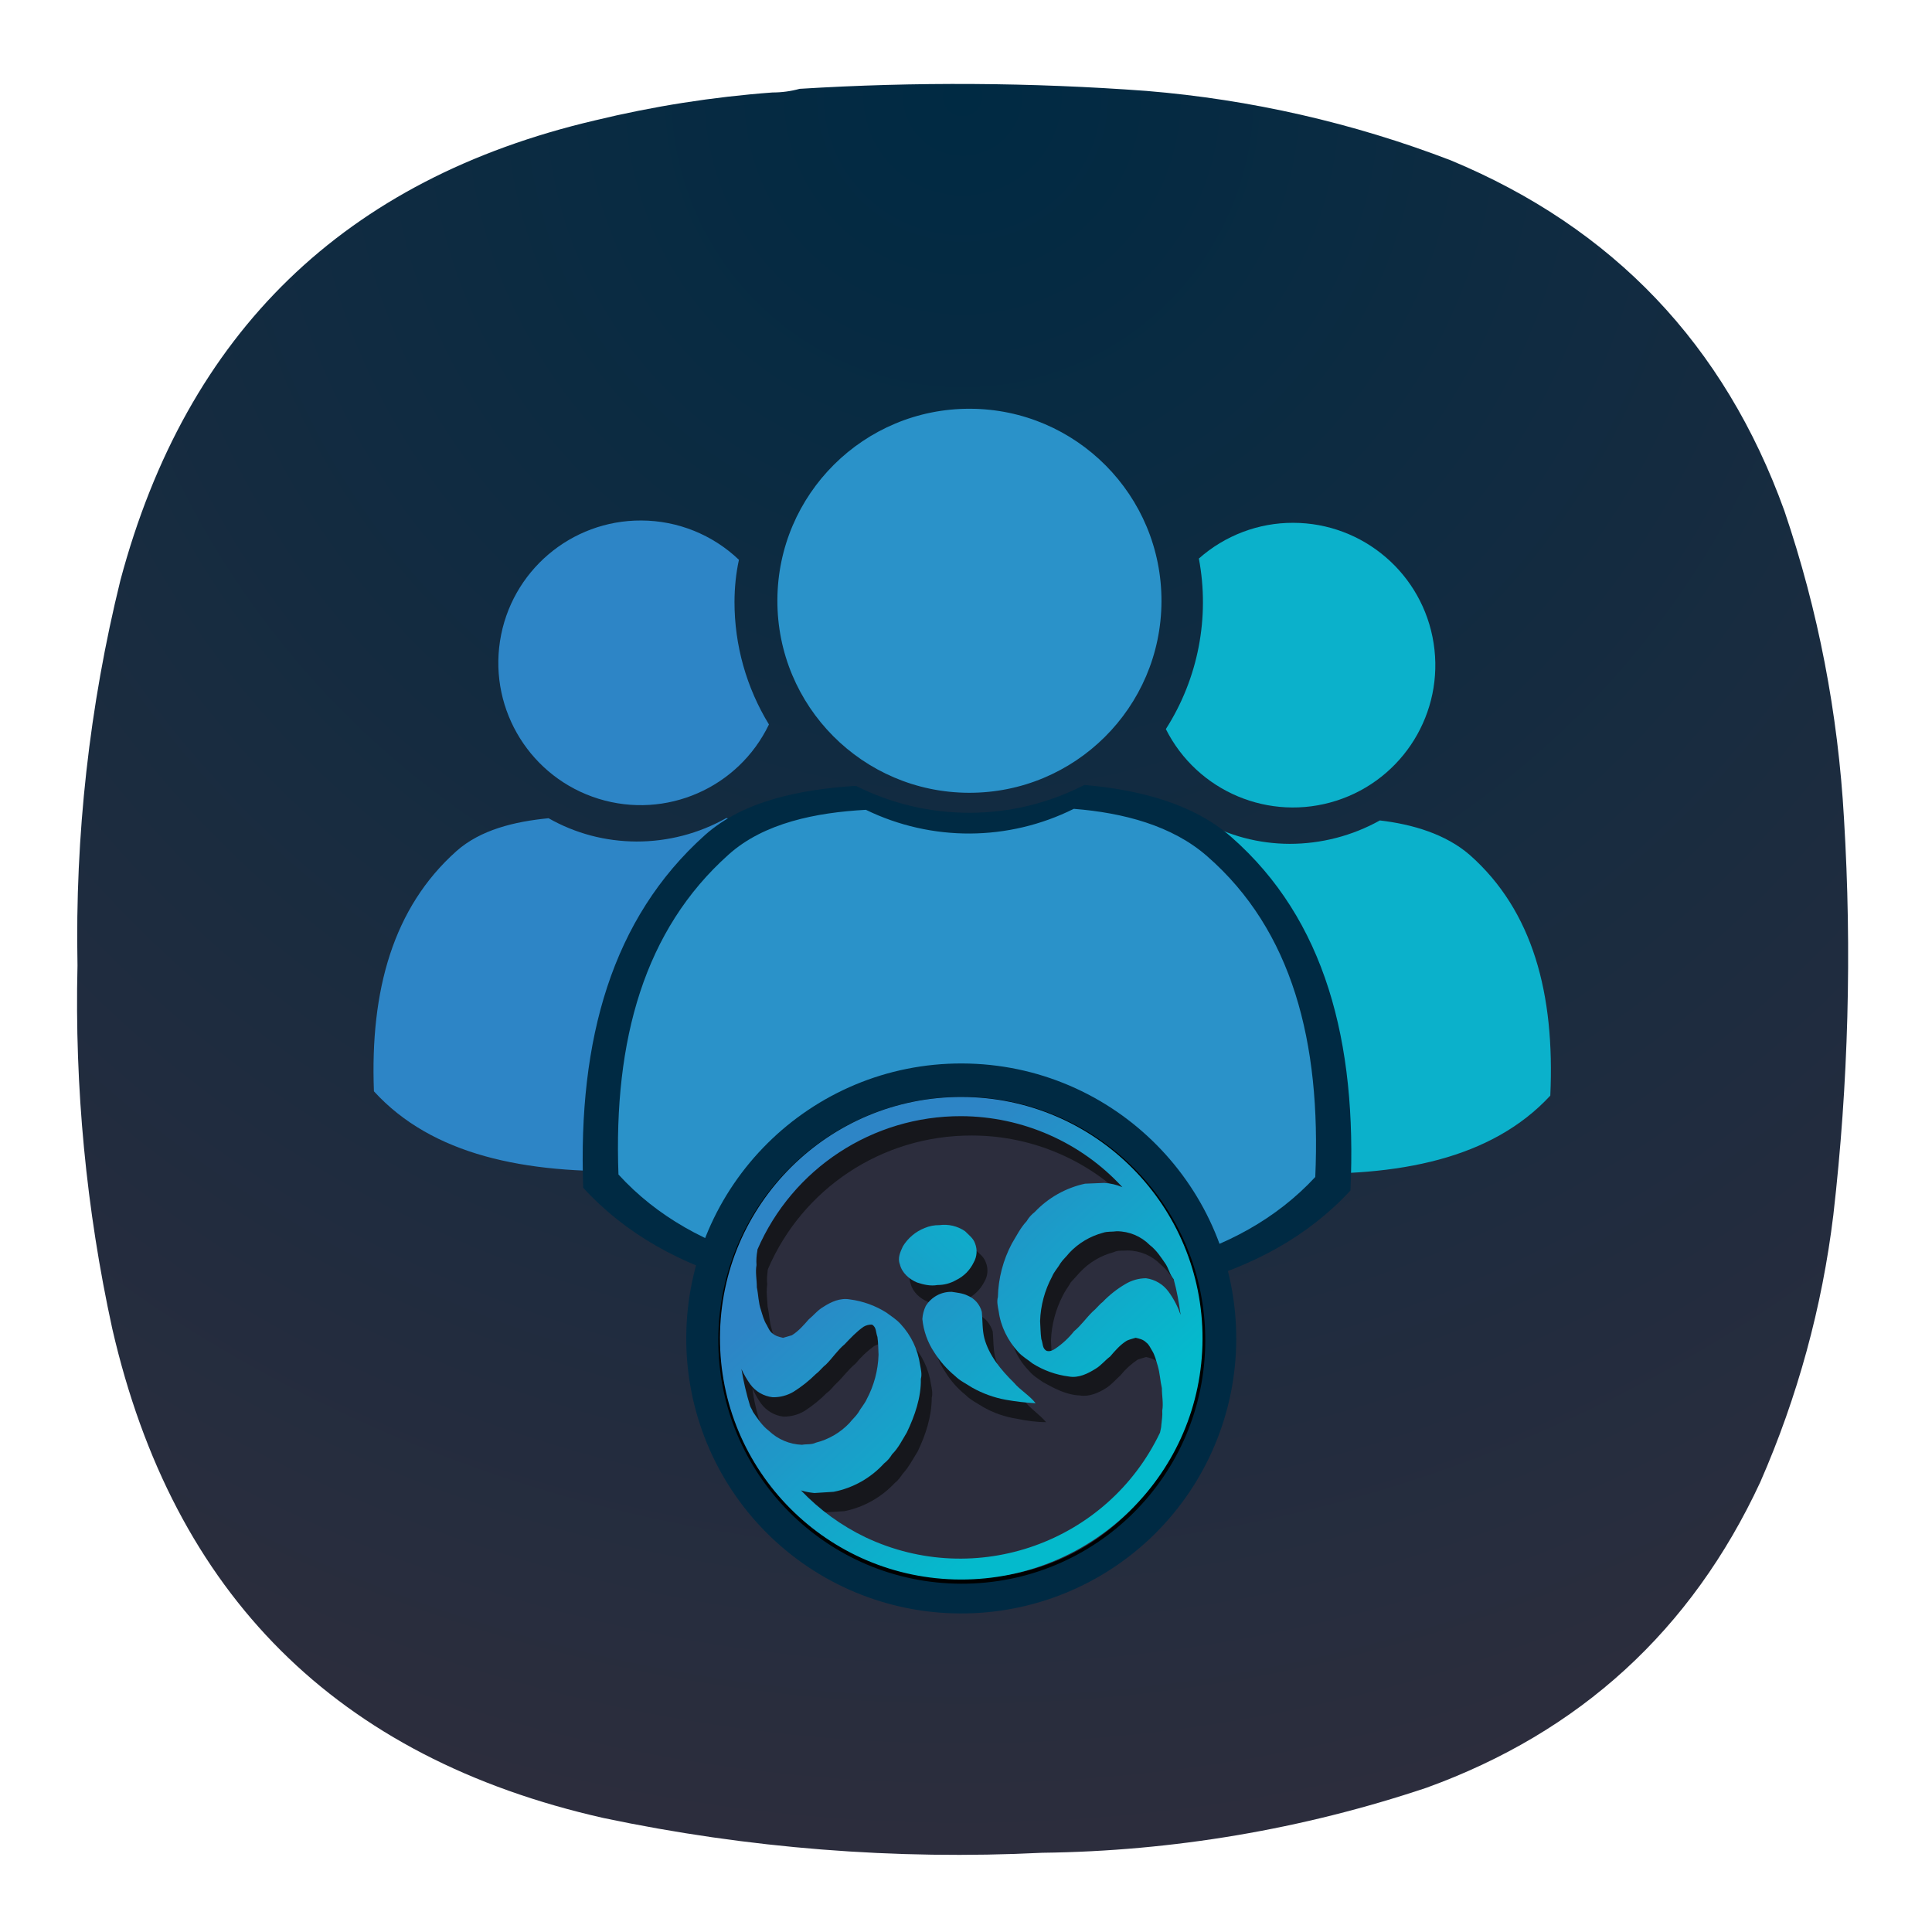
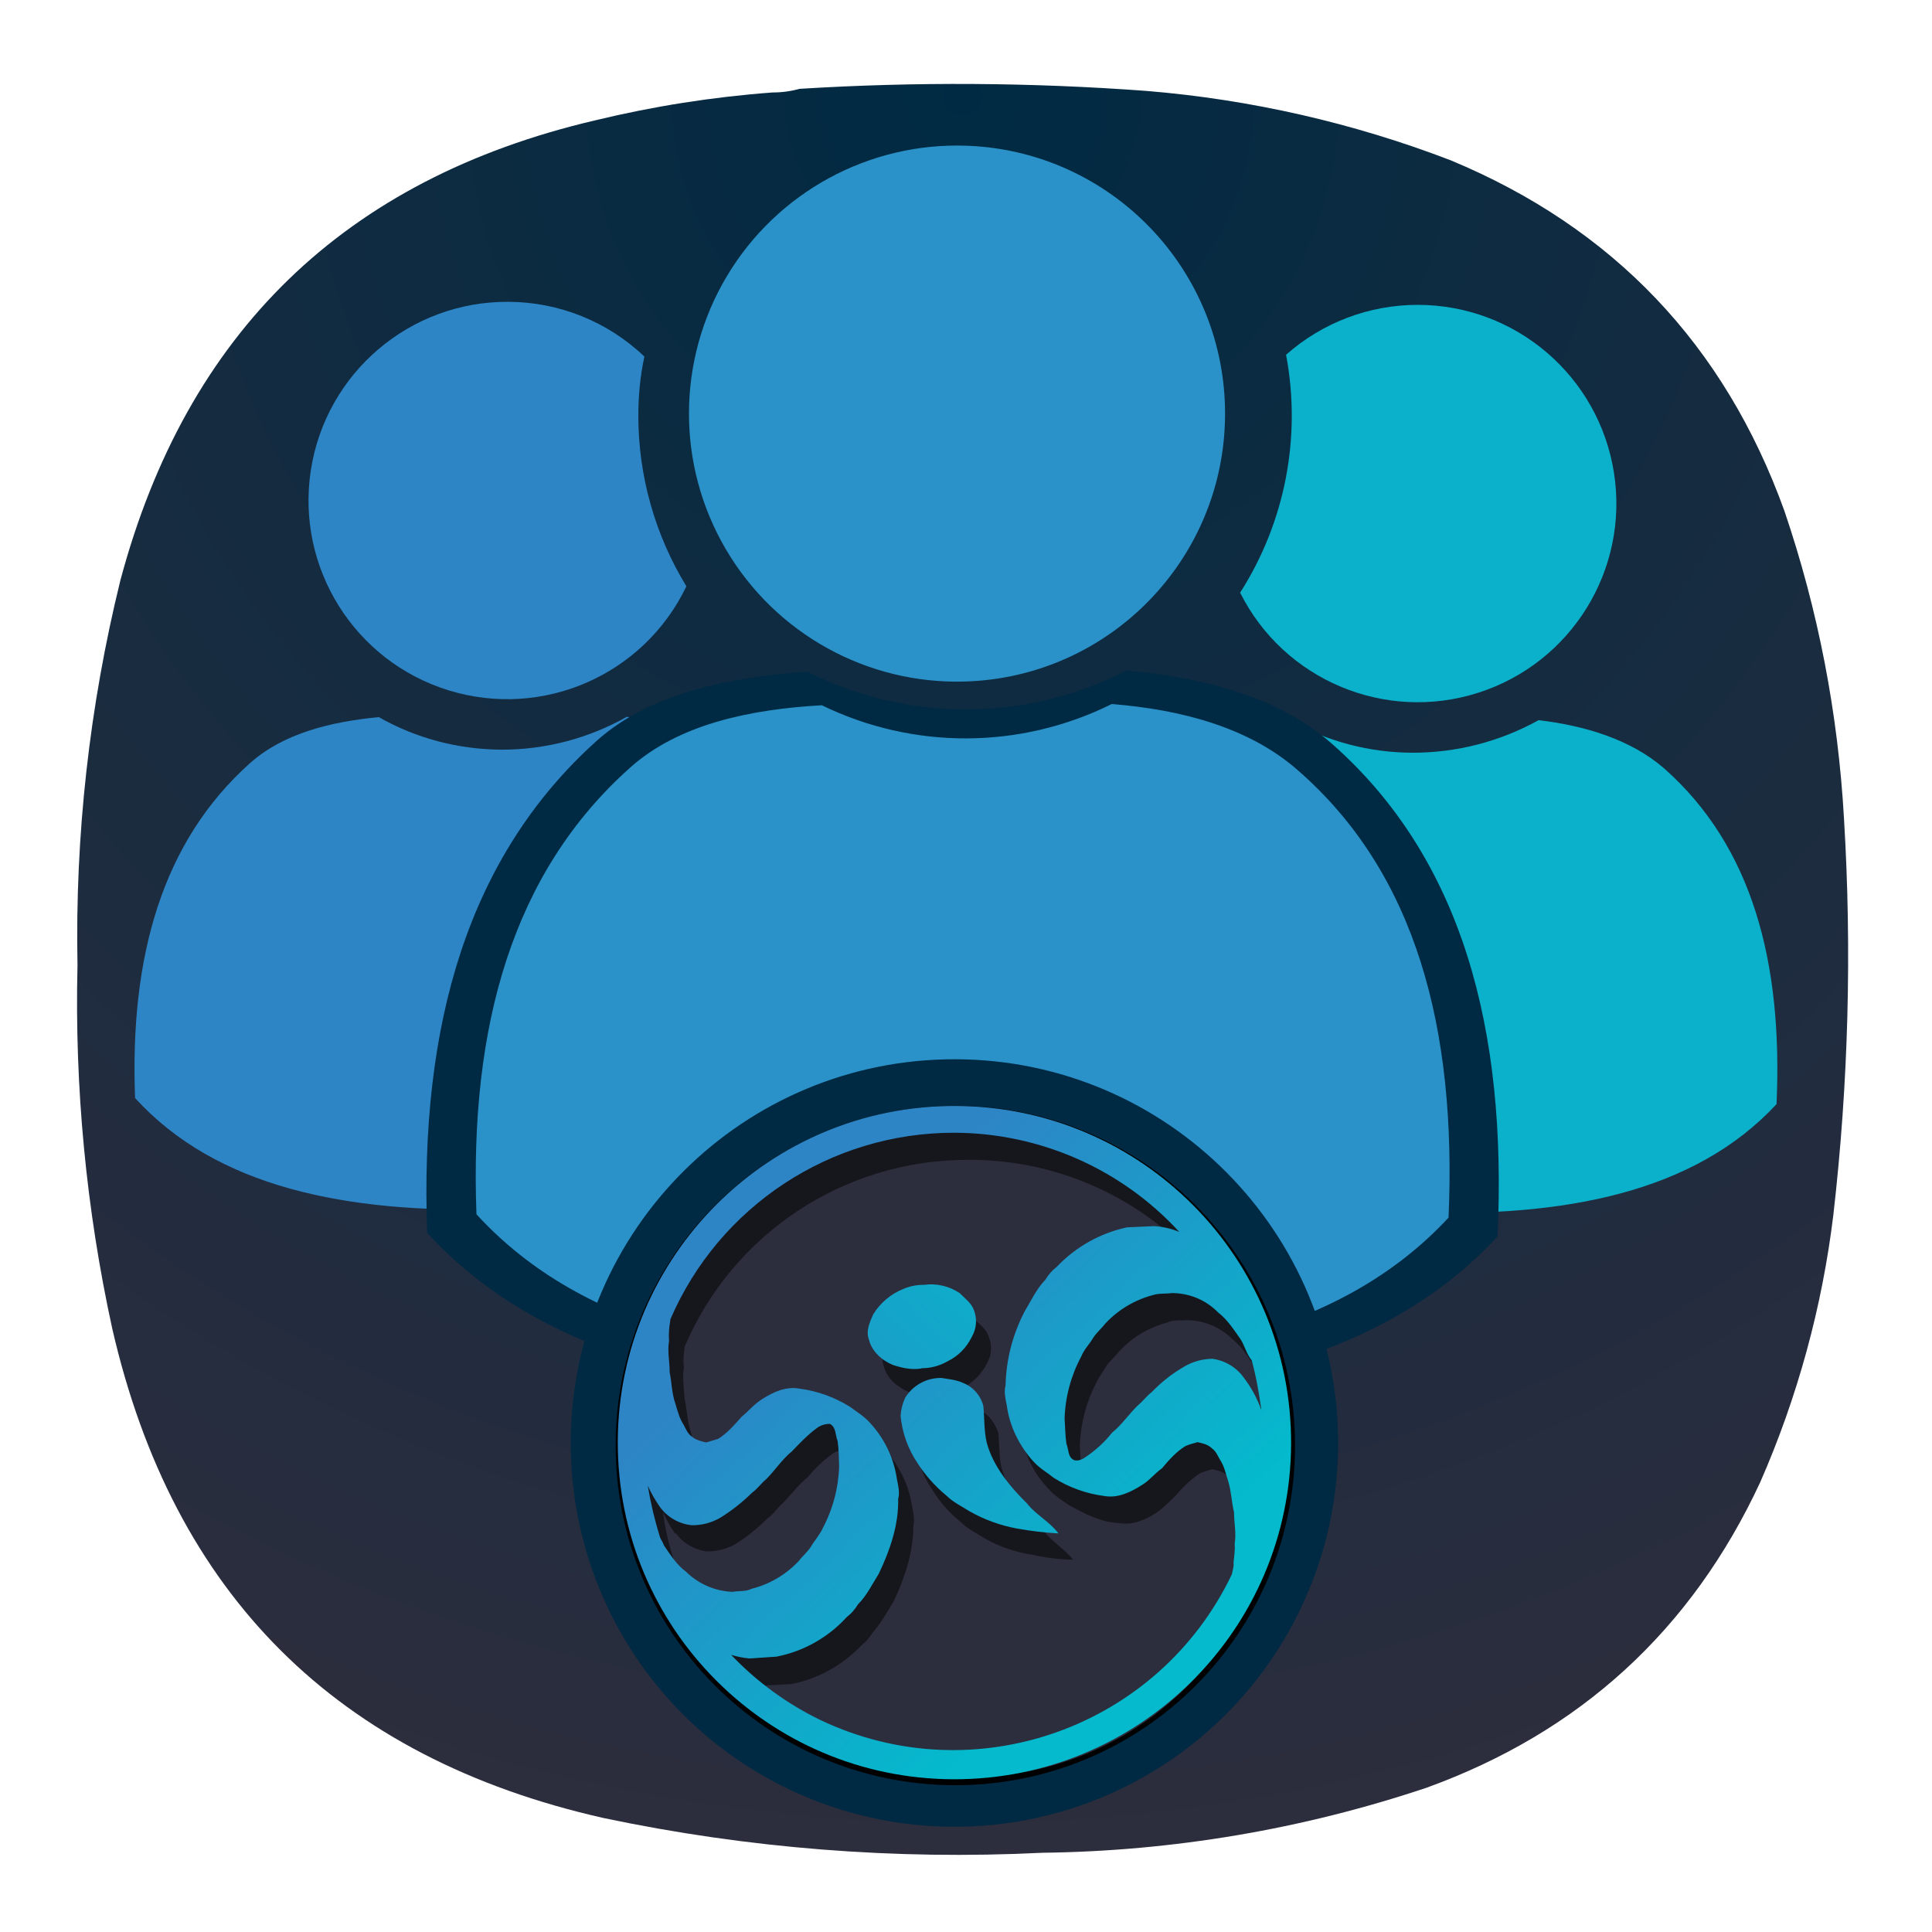
- <svg xmlns="http://www.w3.org/2000/svg" xml:space="preserve" width="40" height="40" viewBox="0 0 6.35 6.35">
-   <defs>
-     <linearGradient id="b" x1="70.74" x2="304.39" y1="207.69" y2="456.44" gradientTransform="matrix(.00887 0 0 -.00887 6.879 14.863)" gradientUnits="userSpaceOnUse" spreadMethod="pad">
-       <stop offset="0" style="stop-opacity:1;stop-color:#2d85c6" />
-       <stop offset="1" style="stop-opacity:1;stop-color:#04bacc" />
+ <svg xmlns="http://www.w3.org/2000/svg" xml:space="preserve" width="40" height="40" viewBox="0 0 6.35 6.35" version="1.1" id="svg20">
+   <defs id="defs8">
+     <linearGradient id="b" x1="70.74" x2="304.39" y1="207.69" y2="456.44" gradientTransform="matrix(0.00436582,1.5544442e-5,1.5544442e-5,-0.00436582,2.089237,5.932385)" gradientUnits="userSpaceOnUse" spreadMethod="pad">
+       <stop offset="0" style="stop-opacity:1;stop-color:#2d85c6" id="stop1" />
+       <stop offset="1" style="stop-opacity:1;stop-color:#04bacc" id="stop2" />
    </linearGradient>
-     <linearGradient id="c" x1="146.39" x2="380.04" y1="136.63" y2="385.38" gradientTransform="matrix(.00887 0 0 .00887 6.73 10.165)" gradientUnits="userSpaceOnUse" spreadMethod="pad">
-       <stop offset="0" style="stop-opacity:1;stop-color:#2d85c6" />
-       <stop offset="1" style="stop-opacity:1;stop-color:#04bacc" />
+     <linearGradient id="c" x1="146.39" x2="380.04" y1="136.63" y2="385.38" gradientTransform="matrix(0.00436582,1.5544442e-5,-1.5544442e-5,0.00436582,2.024132,3.619763)" gradientUnits="userSpaceOnUse" spreadMethod="pad">
+       <stop offset="0" style="stop-opacity:1;stop-color:#2d85c6" id="stop3" />
+       <stop offset="1" style="stop-opacity:1;stop-color:#04bacc" id="stop4" />
    </linearGradient>
-     <linearGradient id="d" x1="127.32" x2="360.97" y1="154.54" y2="403.29" gradientTransform="matrix(.00887 0 0 .00887 6.73 10.165)" gradientUnits="userSpaceOnUse" spreadMethod="pad">
-       <stop offset="0" style="stop-opacity:1;stop-color:#2d85c6" />
-       <stop offset="1" style="stop-opacity:1;stop-color:#04bacc" />
+     <linearGradient id="d" x1="127.32" x2="360.97" y1="154.54" y2="403.29" gradientTransform="matrix(0.00436582,1.5544442e-5,-1.5544442e-5,0.00436582,2.024132,3.619763)" gradientUnits="userSpaceOnUse" spreadMethod="pad">
+       <stop offset="0" style="stop-opacity:1;stop-color:#2d85c6" id="stop5" />
+       <stop offset="1" style="stop-opacity:1;stop-color:#04bacc" id="stop6" />
    </linearGradient>
    <radialGradient id="a" cx="0" cy="0" r="1" fx="0" fy="0" gradientTransform="matrix(0 16.5 -16.5 0 9 .75)" gradientUnits="userSpaceOnUse" spreadMethod="pad">
-       <stop offset="0" style="stop-opacity:1;stop-color:#002a43" />
-       <stop offset="1" style="stop-opacity:1;stop-color:#2c2d3d" />
+       <stop offset="0" style="stop-opacity:1;stop-color:#002a43" id="stop7" />
+       <stop offset="1" style="stop-opacity:1;stop-color:#2c2d3d" id="stop8" />
    </radialGradient>
  </defs>
-   <path d="M7.195.836c.09 0 .176-.012.258-.035a23.86 23.86 0 0 1 3.231.008 10.26 10.26 0 0 1 2.836.636c1.519.625 2.558 1.711 3.121 3.254.32.93.507 1.887.566 2.867a21.172 21.172 0 0 1-.086 3.692 8.866 8.866 0 0 1-.672 2.492c-.637 1.383-1.672 2.336-3.101 2.859a11.714 11.714 0 0 1-3.575.618 15.998 15.998 0 0 1-4.089-.309c-2.485-.551-4.016-2.066-4.594-4.543a14.244 14.244 0 0 1-.336-3.383 13.877 13.877 0 0 1 .387-3.59c.609-2.312 2.078-3.746 4.406-4.3A10.246 10.246 0 0 1 7.199.836Z" style="fill:url(#a);fill-rule:evenodd;stroke:none" transform="rotate(.204)scale(.35278)" />
-   <path d="M12.066 4.828c-.324 0-.636.12-.878.336a2.196 2.196 0 0 1-.302 1.59 1.326 1.326 0 1 0 1.18-1.926zm.817 2.77a1.728 1.728 0 0 1-.84.221 1.67 1.67 0 0 1-.82-.214c-.316.032-.633.11-.852.31-.586.527-.805 1.296-.766 2.24.543.59 1.406.767 2.437.732 1.031.035 1.896-.141 2.438-.731.04-.945-.167-1.721-.76-2.241-.223-.191-.529-.282-.837-.317z" style="fill:#0bb1cb;fill-opacity:1;fill-rule:nonzero;stroke:none" transform="rotate(.204)scale(.35278)" />
-   <path d="M5.993 4.828a1.326 1.326 0 1 0 1.195 1.896 2.186 2.186 0 0 1-.325-1.141c0-.13.012-.263.04-.392a1.323 1.323 0 0 0-.91-.363zm.8 2.77a1.695 1.695 0 0 1-.835.221c-.29 0-.57-.073-.82-.214-.318.032-.635.11-.858.31-.586.527-.8 1.296-.76 2.24.542.59 1.407.767 2.438.732 1.03.035 1.894-.141 2.437-.731.039-.945-.168-1.721-.766-2.241-.223-.191-.525-.282-.837-.317z" style="fill:#2d85c6;fill-opacity:1;fill-rule:nonzero;stroke:none" transform="rotate(.204)scale(.35278)" />
-   <path d="M10.129 7.277A2.347 2.347 0 0 1 8 7.293c-.512.035-1.047.141-1.406.465-.86.777-1.176 1.902-1.121 3.289.797.863 2.062 1.121 3.574 1.066 1.512.055 2.781-.203 3.574-1.066.059-1.387-.246-2.527-1.121-3.289-.359-.313-.863-.438-1.371-.481Z" style="fill:#002a43;fill-opacity:1;fill-rule:nonzero;stroke:none" transform="rotate(.204)scale(.35278)" />
-   <path d="M9.051 3.776a1.789 1.789 0 1 0 .001 3.578 1.789 1.789 0 0 0 0-3.578zm.98 3.724a2.193 2.193 0 0 1-1.937.016c-.464.027-.95.125-1.278.422-.781.703-1.066 1.726-1.015 2.984.722.785 1.875 1.019 3.246.973 1.375.046 2.523-.188 3.246-.973.051-1.258-.224-2.297-1.017-2.984-.328-.286-.784-.403-1.245-.438z" style="fill:#2a92c9;fill-opacity:1;fill-rule:nonzero;stroke:none" transform="rotate(.204)scale(.35278)" />
-   <path d="M11.562 12.438A2.56 2.56 0 0 1 9 15a2.56 2.56 0 0 1-2.562-2.562 2.562 2.562 0 1 1 5.124 0z" style="fill:#002a43;fill-opacity:1;fill-rule:nonzero;stroke:none" transform="rotate(.204)scale(.35278)" />
-   <path d="M11.23 12.453a2.225 2.225 0 1 1-4.45.003 2.225 2.225 0 0 1 4.45-.003z" style="fill:#16171c;fill-opacity:1;fill-rule:nonzero;stroke:#000;stroke-width:.087;stroke-linecap:butt;stroke-linejoin:miter;stroke-miterlimit:10;stroke-dasharray:none;stroke-opacity:1" transform="rotate(.204)scale(.35278)" />
-   <path d="M10.855 11.742a.434.434 0 0 0-.308-.129c-.043.004-.09-.004-.129.016a.659.659 0 0 0-.313.187c-.027.032-.058.063-.085.094-.024.043-.055.082-.075.125a.987.987 0 0 0-.109.418c.004.055.004.109.012.168.015.035.007.09.047.109.031.008.058-.007.082-.019.066-.047.121-.102.175-.164.063-.055.114-.125.172-.184.035-.027.059-.066.094-.09.062-.066.133-.121.207-.171a.377.377 0 0 1 .195-.051c.082.008.16.054.207.121.051.066.09.14.114.219a1.992 1.992 0 0 0-.063-.336c-.035-.039-.047-.094-.078-.137-.043-.063-.086-.129-.145-.176Z" style="fill:#2c2d3d;fill-opacity:1;fill-rule:nonzero;stroke:none" transform="rotate(.204)scale(.35278)" />
-   <path d="M7.195 12.148c.016.067.016.141.039.211a.498.498 0 0 0 .055.141c.016.023.027.055.055.074.027.028.062.035.097.043l.082-.023a.71.71 0 0 0 .157-.153c.043-.035.082-.082.132-.113.075-.047.161-.086.25-.07a.733.733 0 0 1 .336.121c.047.031.098.062.137.105a.713.713 0 0 1 .184.379c.008.043.019.086.008.129 0 .176-.055.344-.129.5-.043.07-.082.145-.137.207-.023.031-.043.063-.074.086a.883.883 0 0 1-.469.266l-.18.011a.457.457 0 0 1-.129-.027 2.059 2.059 0 0 0 3.348-.547l.012-.07c.004-.047.011-.09.008-.133.011-.07-.004-.14-.004-.211-.016-.07-.02-.14-.043-.211-.012-.047-.024-.097-.051-.14-.02-.028-.031-.059-.055-.075-.027-.027-.066-.035-.101-.043a1.507 1.507 0 0 0-.078.024.733.733 0 0 0-.161.148c-.043.039-.082.086-.132.118-.071.046-.161.085-.247.07-.121-.004-.234-.063-.339-.121-.047-.032-.098-.063-.133-.106a.654.654 0 0 1-.184-.379c-.008-.043-.019-.086-.008-.129a1.192 1.192 0 0 1 .125-.5c.043-.07.082-.148.137-.207.024-.031.047-.062.078-.085a.883.883 0 0 1 .469-.266l.18-.012c.058.004.113.02.168.039a2.049 2.049 0 0 0-1.504-.652c-.852 0-1.582.512-1.895 1.246 0 .004-.004.008-.004.012-.004.043-.011.09-.004.133-.011.07 0 .14.004.21zm2.121.461c.043.164.157.301.278.414.058.071.14.122.199.192-.09 0-.184-.012-.273-.031a.9.9 0 0 1-.317-.11c-.055-.035-.113-.062-.16-.109a.836.836 0 0 1-.191-.215.658.658 0 0 1-.114-.312.31.31 0 0 1 .032-.122c.046-.086.144-.132.242-.136.05.008.101.011.144.039.071.023.114.086.137.152.008.078.004.16.023.238zm-.761-.851a.39.39 0 0 1 .203-.168.326.326 0 0 1 .137-.028.348.348 0 0 1 .238.055c.035.031.078.063.094.113a.201.201 0 0 1-.012.176.37.37 0 0 1-.168.168.406.406 0 0 1-.168.047.393.393 0 0 1-.191-.023c-.075-.032-.141-.09-.161-.168-.023-.059 0-.118.028-.172z" style="fill:#2c2d3d;fill-opacity:1;fill-rule:nonzero;stroke:none" transform="rotate(.204)scale(.35278)" />
-   <path d="M7.137 13.051a.788.788 0 0 1-.082-.145c.015.117.043.235.082.348.008.016.015.035.027.051.043.062.086.129.148.175a.438.438 0 0 0 .309.129c.043-.004.086.004.129-.015a.66.66 0 0 0 .312-.188c.028-.031.059-.062.083-.094.023-.042.054-.082.074-.124a.992.992 0 0 0 .113-.418l-.012-.168c-.015-.036-.008-.09-.05-.11-.028-.008-.055.008-.082.02a.92.92 0 0 0-.172.164c-.067.054-.114.125-.176.183-.031.028-.055.067-.09.09a1.24 1.24 0 0 1-.211.172.376.376 0 0 1-.195.051.304.304 0 0 1-.207-.121Z" style="fill:#2c2d3d;fill-opacity:1;fill-rule:nonzero;stroke:none" transform="rotate(.204)scale(.35278)" />
-   <path d="M8.777 11.941a.344.344 0 0 0 .172-.046.35.35 0 0 0 .164-.165.205.205 0 0 0 .012-.179c-.016-.047-.059-.078-.094-.113a.342.342 0 0 0-.238-.055.338.338 0 0 0-.137.027.418.418 0 0 0-.203.172c-.023.051-.051.109-.027.168.019.078.086.137.16.168.062.02.125.035.191.023z" style="fill:url(#b);stroke:none" transform="rotate(.204)scale(.35278)" />
-   <path d="M9.492 12.848c-.121-.118-.234-.254-.277-.414-.02-.079-.016-.161-.024-.243a.224.224 0 0 0-.132-.152c-.047-.023-.098-.027-.149-.035a.278.278 0 0 0-.242.133.338.338 0 0 0-.031.121.68.68 0 0 0 .113.312.946.946 0 0 0 .195.219c.043.043.102.07.157.106.097.054.203.093.316.113a2.3 2.3 0 0 0 .277.031c-.058-.074-.144-.121-.203-.191Z" style="fill:url(#c);stroke:none" transform="rotate(.204)scale(.35278)" />
-   <path d="M9 10.188a2.247 2.247 0 1 0 0 4.496 2.247 2.247 0 1 0 0-4.496zm-1.789 3.117c-.063-.047-.106-.114-.149-.176-.007-.02-.019-.035-.027-.055a2.65 2.65 0 0 1-.082-.344.882.882 0 0 0 .082.141.3.3 0 0 0 .211.121.366.366 0 0 0 .192-.051 1.2 1.2 0 0 0 .21-.168c.036-.027.059-.062.094-.089.059-.059.106-.133.172-.188.055-.058.109-.117.176-.164a.142.142 0 0 1 .078-.02c.043.024.035.075.051.114.008.054.008.109.011.168a.941.941 0 0 1-.109.414c-.019.043-.055.082-.078.125-.023.035-.055.062-.082.097a.649.649 0 0 1-.313.184c-.039.02-.086.012-.128.02a.47.47 0 0 1-.309-.129Zm3.656-.067c0 .024-.008.047-.012.071a2.063 2.063 0 0 1-2.742.984 2.07 2.07 0 0 1-.601-.434c.039.012.082.02.125.024l.179-.012a.858.858 0 0 0 .469-.266.299.299 0 0 0 .074-.085c.059-.059.094-.133.137-.204.074-.156.133-.328.129-.5.012-.043 0-.089-.008-.132a.703.703 0 0 0-.183-.379c-.039-.043-.086-.071-.133-.106a.842.842 0 0 0-.34-.121c-.09-.016-.176.024-.246.07-.055.032-.09.079-.137.118-.047.054-.094.109-.156.148l-.082.024c-.035-.008-.07-.016-.098-.04-.027-.019-.039-.05-.054-.078-.028-.043-.04-.093-.055-.14-.024-.067-.024-.141-.039-.211 0-.071-.016-.141-.004-.207a.526.526 0 0 1 .008-.137v-.008a2.062 2.062 0 0 1 1.894-1.25c.57 0 1.117.238 1.504.656a.514.514 0 0 0-.168-.039l-.18.008a.911.911 0 0 0-.468.266.293.293 0 0 0-.075.086c-.058.062-.093.136-.136.207a1.119 1.119 0 0 0-.129.5c-.012.043 0 .09.008.133.019.14.086.273.183.378.039.043.09.071.133.106a.828.828 0 0 0 .34.121c.09.016.176-.027.25-.074.051-.031.086-.078.133-.113.047-.055.093-.11.156-.149.027-.012.055-.019.082-.027.035.008.07.015.098.043.027.019.039.051.054.074.028.043.039.094.055.145.02.066.023.14.039.207 0 .07.016.14.004.21.004.043-.004.09-.008.133zm-.148-1.367a.378.378 0 0 0-.192.055.975.975 0 0 0-.211.168c-.035.027-.058.062-.093.09-.059.058-.106.128-.172.183a.78.78 0 0 1-.176.164c-.023.016-.051.028-.078.02-.043-.02-.035-.071-.051-.11-.008-.054-.008-.113-.012-.168a.942.942 0 0 1 .11-.414c.019-.047.054-.082.078-.125.023-.035.055-.062.082-.097a.666.666 0 0 1 .312-.188c.043-.015.086-.008.129-.015.117 0 .227.046.309.128.062.047.105.114.148.176.028.043.039.098.075.141.031.109.05.219.066.332a.801.801 0 0 0-.113-.215.309.309 0 0 0-.211-.125z" style="fill:url(#d);stroke:none" transform="rotate(.204)scale(.35278)" />
+   <path d="M7.195.836c.09 0 .176-.012.258-.035a23.86 23.86 0 0 1 3.231.008 10.26 10.26 0 0 1 2.836.636c1.519.625 2.558 1.711 3.121 3.254.32.93.507 1.887.566 2.867a21.172 21.172 0 0 1-.086 3.692 8.866 8.866 0 0 1-.672 2.492c-.637 1.383-1.672 2.336-3.101 2.859a11.714 11.714 0 0 1-3.575.618 15.998 15.998 0 0 1-4.089-.309c-2.485-.551-4.016-2.066-4.594-4.543a14.244 14.244 0 0 1-.336-3.383 13.877 13.877 0 0 1 .387-3.59c.609-2.312 2.078-3.746 4.406-4.3A10.246 10.246 0 0 1 7.199.836Z" style="fill:url(#a);fill-rule:evenodd;stroke:none" transform="rotate(.204)scale(.35278)" id="path8" />
+   <path d="M 4.66,1.002 C 4.5,1.002 4.347,1.06 4.227,1.166 A 1.081,1.081 0 0 1 4.076,1.948 0.653,0.653 0 1 0 4.66,1.002 Z M 5.057,2.367 A 0.851,0.851 0 0 1 4.643,2.474 0.822,0.822 0 0 1 4.24,2.368 C 4.084,2.383 3.928,2.421 3.82,2.519 3.531,2.777 3.422,3.155 3.439,3.62 3.705,3.911 4.13,4 4.637,3.984 5.145,4.003 5.571,3.918 5.839,3.629 5.86,3.164 5.76,2.782 5.469,2.525 5.359,2.43 5.209,2.385 5.057,2.367 Z" style="fill:#0bb1cb;fill-opacity:1;fill-rule:nonzero;stroke:none;stroke-width:0.492" id="path9" />
+   <path d="M 1.671,0.992 A 0.653,0.653 0 1 0 2.256,1.927 1.076,1.076 0 0 1 2.098,1.365 c 2.278e-4,-0.064 0.006,-0.129 0.02,-0.193 A 0.651,0.651 0 0 0 1.671,0.992 Z M 2.06,2.356 A 0.834,0.834 0 0 1 1.648,2.464 C 1.506,2.463 1.368,2.427 1.245,2.357 1.088,2.372 0.932,2.41 0.822,2.508 0.533,2.766 0.426,3.145 0.444,3.609 0.71,3.901 1.135,3.989 1.643,3.974 2.15,3.993 2.575,3.908 2.844,3.618 2.865,3.153 2.764,2.771 2.471,2.514 2.361,2.419 2.213,2.374 2.059,2.356 Z" style="fill:#2d85c6;fill-opacity:1;fill-rule:nonzero;stroke:none;stroke-width:0.492" id="path10" />
+   <path d="m 3.702,2.204 a 1.155,1.155 0 0 1 -1.048,0.004 C 2.402,2.225 2.139,2.276 1.961,2.435 1.537,2.816 1.379,3.369 1.404,4.052 1.795,4.478 2.417,4.607 3.161,4.583 3.905,4.612 4.53,4.488 4.922,4.064 4.954,3.382 4.805,2.82 4.376,2.443 4.2,2.289 3.952,2.226 3.702,2.204 Z" style="fill:#002a43;fill-opacity:1;fill-rule:nonzero;stroke:none;stroke-width:0.492" id="path11" />
+   <path d="m 3.178,0.479 a 0.881,0.881 0 1 0 -0.006,1.761 0.881,0.881 0 0 0 0.006,-1.761 z m 0.476,1.835 a 1.079,1.079 0 0 1 -0.953,0.004 C 2.472,2.331 2.232,2.378 2.07,2.524 1.685,2.868 1.543,3.371 1.566,3.991 1.92,4.378 2.487,4.496 3.162,4.475 3.838,4.5 4.404,4.387 4.761,4.002 4.788,3.383 4.655,2.871 4.266,2.532 4.105,2.39 3.88,2.332 3.654,2.314 Z" style="fill:#2a92c9;fill-opacity:1;fill-rule:nonzero;stroke:none;stroke-width:0.492" id="path12" />
+   <path d="M 4.398,4.747 A 1.26,1.26 0 0 1 3.133,6.004 1.26,1.26 0 0 1 1.876,4.738 a 1.261,1.261 0 1 1 2.522,0.009 z" style="fill:#002a43;fill-opacity:1;fill-rule:nonzero;stroke:none;stroke-width:0.492" id="path13" />
+   <path d="m 4.235,4.754 a 1.095,1.095 0 1 1 -2.19,-0.006 1.095,1.095 0 0 1 2.19,0.006 z" style="fill:#16171c;fill-opacity:1;fill-rule:nonzero;stroke:#000000;stroke-width:0.043;stroke-linecap:butt;stroke-linejoin:miter;stroke-miterlimit:10;stroke-dasharray:none;stroke-opacity:1" id="path14" />
+   <path d="M 4.052,4.403 A 0.214,0.214 0 0 0 3.9,4.339 c -0.021,0.002 -0.044,-0.002 -0.064,0.008 a 0.324,0.324 0 0 0 -0.154,0.091 c -0.013,0.016 -0.029,0.031 -0.042,0.046 -0.012,0.021 -0.027,0.04 -0.037,0.061 A 0.486,0.486 0 0 0 3.549,4.751 c 0.002,0.027 0.002,0.054 0.006,0.083 0.007,0.017 0.003,0.044 0.023,0.054 0.015,0.004 0.029,-0.003 0.04,-0.009 0.033,-0.023 0.06,-0.05 0.086,-0.08 0.031,-0.027 0.056,-0.061 0.085,-0.09 C 3.807,4.695 3.818,4.676 3.836,4.664 3.866,4.631 3.901,4.604 3.938,4.58 A 0.186,0.186 0 0 1 4.034,4.555 c 0.04,0.004 0.079,0.027 0.102,0.06 0.025,0.033 0.044,0.069 0.056,0.108 A 0.98,0.98 0 0 0 4.161,4.558 c -0.017,-0.019 -0.023,-0.046 -0.038,-0.068 -0.021,-0.031 -0.042,-0.064 -0.071,-0.087 z" style="fill:#2c2d3d;fill-opacity:1;fill-rule:nonzero;stroke:none;stroke-width:0.492" id="path15" />
+   <path d="m 2.25,4.597 c 0.008,0.033 0.008,0.069 0.019,0.104 a 0.245,0.245 0 0 0 0.027,0.069 c 0.008,0.011 0.013,0.027 0.027,0.037 0.013,0.014 0.03,0.017 0.048,0.021 L 2.41,4.817 a 0.349,0.349 0 0 0 0.078,-0.075 c 0.021,-0.017 0.041,-0.04 0.065,-0.055 0.037,-0.023 0.079,-0.042 0.123,-0.034 a 0.361,0.361 0 0 1 0.165,0.06 c 0.023,0.015 0.048,0.031 0.067,0.052 a 0.351,0.351 0 0 1 0.09,0.187 c 0.004,0.021 0.009,0.042 0.004,0.064 -3.084e-4,0.087 -0.028,0.169 -0.064,0.246 -0.021,0.034 -0.041,0.071 -0.068,0.102 -0.011,0.015 -0.021,0.031 -0.037,0.042 A 0.435,0.435 0 0 1 2.602,5.535 l -0.089,0.005 A 0.225,0.225 0 0 1 2.45,5.526 1.013,1.013 0 0 0 4.099,5.263 l 0.006,-0.034 c 0.002,-0.023 0.006,-0.044 0.004,-0.065 0.006,-0.034 -0.002,-0.069 -0.002,-0.104 -0.008,-0.034 -0.01,-0.069 -0.021,-0.104 -0.006,-0.023 -0.012,-0.048 -0.025,-0.069 -0.01,-0.014 -0.015,-0.029 -0.027,-0.037 -0.013,-0.013 -0.032,-0.017 -0.05,-0.021 a 0.742,0.742 0 0 0 -0.038,0.012 0.361,0.361 0 0 0 -0.08,0.073 c -0.021,0.019 -0.041,0.042 -0.065,0.058 -0.035,0.023 -0.079,0.042 -0.122,0.034 -0.06,-0.002 -0.115,-0.031 -0.167,-0.06 -0.023,-0.016 -0.048,-0.031 -0.065,-0.052 a 0.322,0.322 0 0 1 -0.09,-0.187 c -0.004,-0.021 -0.009,-0.042 -0.004,-0.064 a 0.587,0.587 0 0 1 0.062,-0.246 c 0.021,-0.034 0.041,-0.073 0.068,-0.102 0.012,-0.015 0.023,-0.03 0.039,-0.042 A 0.435,0.435 0 0 1 3.755,4.122 l 0.089,-0.006 c 0.029,0.002 0.056,0.01 0.083,0.019 A 1.009,1.009 0 0 0 3.187,3.812 C 2.768,3.81 2.407,4.061 2.252,4.422 c -7e-6,0.002 -0.002,0.004 -0.002,0.006 -0.002,0.021 -0.006,0.044 -0.002,0.065 -0.006,0.034 -2.454e-4,0.069 0.002,0.103 z M 3.293,4.827 c 0.021,0.081 0.077,0.148 0.136,0.204 0.028,0.035 0.069,0.06 0.098,0.095 -0.044,-1.578e-4 -0.091,-0.006 -0.134,-0.016 A 0.443,0.443 0 0 1 3.236,5.056 c -0.027,-0.017 -0.056,-0.031 -0.079,-0.054 A 0.411,0.411 0 0 1 3.064,4.896 0.324,0.324 0 0 1 3.008,4.742 0.153,0.153 0 0 1 3.024,4.682 c 0.023,-0.042 0.071,-0.065 0.119,-0.067 0.025,0.004 0.05,0.006 0.071,0.019 0.035,0.011 0.056,0.043 0.067,0.075 0.004,0.038 0.002,0.079 0.011,0.117 z M 2.92,4.407 a 0.192,0.192 0 0 1 0.1,-0.082 0.16,0.16 0 0 1 0.067,-0.014 0.171,0.171 0 0 1 0.117,0.027 c 0.017,0.015 0.038,0.031 0.046,0.056 a 0.099,0.099 0 0 1 -0.006,0.087 0.182,0.182 0 0 1 -0.083,0.082 0.2,0.2 0 0 1 -0.083,0.023 0.193,0.193 0 0 1 -0.094,-0.012 c -0.037,-0.016 -0.069,-0.045 -0.079,-0.083 -0.011,-0.029 2.067e-4,-0.058 0.014,-0.085 z" style="fill:#2c2d3d;fill-opacity:1;fill-rule:nonzero;stroke:none;stroke-width:0.492" id="path16" />
+   <path d="m 2.219,5.041 a 0.388,0.388 0 0 1 -0.04,-0.072 c 0.007,0.058 0.021,0.116 0.04,0.171 0.004,0.008 0.007,0.017 0.013,0.025 0.021,0.031 0.042,0.064 0.073,0.086 a 0.216,0.216 0 0 0 0.152,0.064 c 0.021,-0.002 0.042,0.002 0.064,-0.007 a 0.325,0.325 0 0 0 0.154,-0.092 c 0.014,-0.015 0.029,-0.03 0.041,-0.046 0.011,-0.021 0.027,-0.04 0.037,-0.061 a 0.488,0.488 0 0 0 0.056,-0.206 l -0.006,-0.083 c -0.007,-0.018 -0.004,-0.044 -0.024,-0.054 -0.014,-0.004 -0.027,0.004 -0.04,0.01 a 0.453,0.453 0 0 0 -0.085,0.08 c -0.033,0.026 -0.056,0.061 -0.087,0.09 -0.015,0.014 -0.027,0.033 -0.044,0.044 a 0.61,0.61 0 0 1 -0.104,0.084 0.185,0.185 0 0 1 -0.096,0.025 0.15,0.15 0 0 1 -0.102,-0.06 z" style="fill:#2c2d3d;fill-opacity:1;fill-rule:nonzero;stroke:none;stroke-width:0.492" id="path17" />
+   <path d="M 3.029,4.497 A 0.169,0.169 0 0 0 3.113,4.475 0.172,0.172 0 0 0 3.194,4.394 0.101,0.101 0 0 0 3.201,4.306 C 3.193,4.283 3.172,4.268 3.154,4.25 a 0.168,0.168 0 0 0 -0.117,-0.027 0.166,0.166 0 0 0 -0.067,0.013 0.206,0.206 0 0 0 -0.1,0.084 c -0.011,0.025 -0.025,0.054 -0.014,0.083 0.009,0.038 0.042,0.068 0.078,0.083 0.03,0.01 0.061,0.017 0.094,0.012 z" style="fill:url(#b);stroke:none;stroke-width:0.492" id="path18" />
+   <path d="M 3.379,4.945 C 3.32,4.887 3.264,4.82 3.243,4.741 3.234,4.702 3.236,4.662 3.232,4.621 A 0.11,0.11 0 0 0 3.167,4.546 c -0.023,-0.011 -0.048,-0.013 -0.073,-0.017 a 0.137,0.137 0 0 0 -0.119,0.065 0.166,0.166 0 0 0 -0.015,0.06 0.335,0.335 0 0 0 0.055,0.154 0.466,0.466 0 0 0 0.096,0.108 c 0.021,0.021 0.05,0.035 0.077,0.052 0.048,0.027 0.1,0.046 0.155,0.056 a 1.132,1.132 0 0 0 0.136,0.016 c -0.028,-0.037 -0.071,-0.06 -0.1,-0.094 z" style="fill:url(#c);stroke:none;stroke-width:0.492" id="path19" />
+   <path d="m 3.141,3.635 a 1.106,1.106 0 1 0 -0.008,2.213 1.106,1.106 0 1 0 0.008,-2.213 z m -0.886,1.531 c -0.031,-0.023 -0.052,-0.056 -0.073,-0.087 -0.003,-0.01 -0.009,-0.017 -0.013,-0.027 a 1.304,1.304 0 0 1 -0.04,-0.169 0.434,0.434 0 0 0 0.04,0.07 0.148,0.148 0 0 0 0.104,0.06 0.18,0.18 0 0 0 0.095,-0.025 0.591,0.591 0 0 0 0.104,-0.082 c 0.018,-0.013 0.029,-0.03 0.046,-0.044 0.029,-0.029 0.052,-0.065 0.085,-0.092 0.027,-0.028 0.054,-0.057 0.087,-0.08 a 0.07,0.07 0 0 1 0.038,-0.01 c 0.021,0.012 0.017,0.037 0.025,0.056 0.004,0.027 0.004,0.054 0.005,0.083 a 0.463,0.463 0 0 1 -0.054,0.204 c -0.009,0.021 -0.027,0.04 -0.039,0.061 -0.011,0.017 -0.027,0.03 -0.041,0.048 a 0.319,0.319 0 0 1 -0.154,0.09 c -0.019,0.01 -0.042,0.006 -0.063,0.01 A 0.231,0.231 0 0 1 2.255,5.166 Z m 1.8,-0.027 c -4.2e-5,0.012 -0.004,0.023 -0.006,0.035 A 1.015,1.015 0 0 1 2.698,5.654 1.019,1.019 0 0 1 2.403,5.439 c 0.019,0.006 0.04,0.01 0.061,0.012 l 0.088,-0.006 a 0.422,0.422 0 0 0 0.231,-0.13 0.147,0.147 0 0 0 0.037,-0.042 c 0.029,-0.029 0.046,-0.065 0.068,-0.1 0.037,-0.077 0.066,-0.161 0.064,-0.246 0.006,-0.021 1.56e-4,-0.044 -0.004,-0.065 A 0.346,0.346 0 0 0 2.859,4.676 c -0.019,-0.021 -0.042,-0.035 -0.065,-0.052 A 0.414,0.414 0 0 0 2.627,4.564 c -0.044,-0.008 -0.087,0.012 -0.121,0.034 -0.027,0.016 -0.044,0.039 -0.068,0.058 -0.023,0.026 -0.046,0.053 -0.077,0.073 l -0.04,0.012 c -0.017,-0.004 -0.034,-0.008 -0.048,-0.02 -0.013,-0.009 -0.019,-0.025 -0.026,-0.038 -0.014,-0.021 -0.02,-0.046 -0.027,-0.069 -0.012,-0.033 -0.012,-0.069 -0.019,-0.104 1.243e-4,-0.035 -0.008,-0.069 -0.002,-0.102 a 0.259,0.259 0 0 1 0.004,-0.067 l 1.41e-5,-0.004 A 1.015,1.015 0 0 1 3.137,3.723 c 0.281,9.99e-4 0.549,0.119 0.739,0.326 a 0.253,0.253 0 0 0 -0.083,-0.019 l -0.089,0.004 a 0.448,0.448 0 0 0 -0.231,0.13 0.144,0.144 0 0 0 -0.037,0.042 c -0.029,0.03 -0.046,0.067 -0.067,0.102 a 0.551,0.551 0 0 0 -0.064,0.246 c -0.006,0.021 -1.577e-4,0.044 0.004,0.065 0.009,0.069 0.042,0.135 0.089,0.186 0.019,0.021 0.044,0.035 0.065,0.052 a 0.408,0.408 0 0 0 0.167,0.06 c 0.044,0.008 0.087,-0.013 0.123,-0.036 0.025,-0.015 0.042,-0.038 0.066,-0.055 0.023,-0.027 0.046,-0.054 0.077,-0.073 0.013,-0.006 0.027,-0.009 0.04,-0.013 0.017,0.004 0.034,0.007 0.048,0.021 0.013,0.009 0.019,0.025 0.026,0.037 0.014,0.021 0.019,0.046 0.027,0.071 0.01,0.033 0.011,0.069 0.019,0.102 -1.226e-4,0.034 0.008,0.069 0.002,0.103 0.002,0.021 -0.002,0.044 -0.004,0.065 z m -0.07,-0.673 a 0.186,0.186 0 0 0 -0.095,0.027 0.48,0.48 0 0 0 -0.104,0.082 c -0.017,0.013 -0.029,0.03 -0.046,0.044 -0.029,0.028 -0.052,0.063 -0.085,0.09 a 0.384,0.384 0 0 1 -0.087,0.08 c -0.011,0.008 -0.025,0.014 -0.038,0.01 -0.021,-0.01 -0.017,-0.035 -0.025,-0.054 -0.004,-0.027 -0.004,-0.056 -0.006,-0.083 a 0.464,0.464 0 0 1 0.055,-0.204 c 0.009,-0.023 0.027,-0.04 0.039,-0.061 0.011,-0.017 0.027,-0.03 0.041,-0.048 a 0.328,0.328 0 0 1 0.154,-0.092 c 0.021,-0.007 0.042,-0.004 0.064,-0.007 0.058,2.051e-4 0.112,0.023 0.152,0.064 0.03,0.023 0.051,0.056 0.073,0.087 0.014,0.021 0.019,0.048 0.037,0.07 0.015,0.054 0.024,0.108 0.032,0.164 A 0.394,0.394 0 0 0 4.088,4.528 0.152,0.152 0 0 0 3.985,4.466 Z" style="fill:url(#d);stroke:none;stroke-width:0.492" id="path20" />
</svg>
